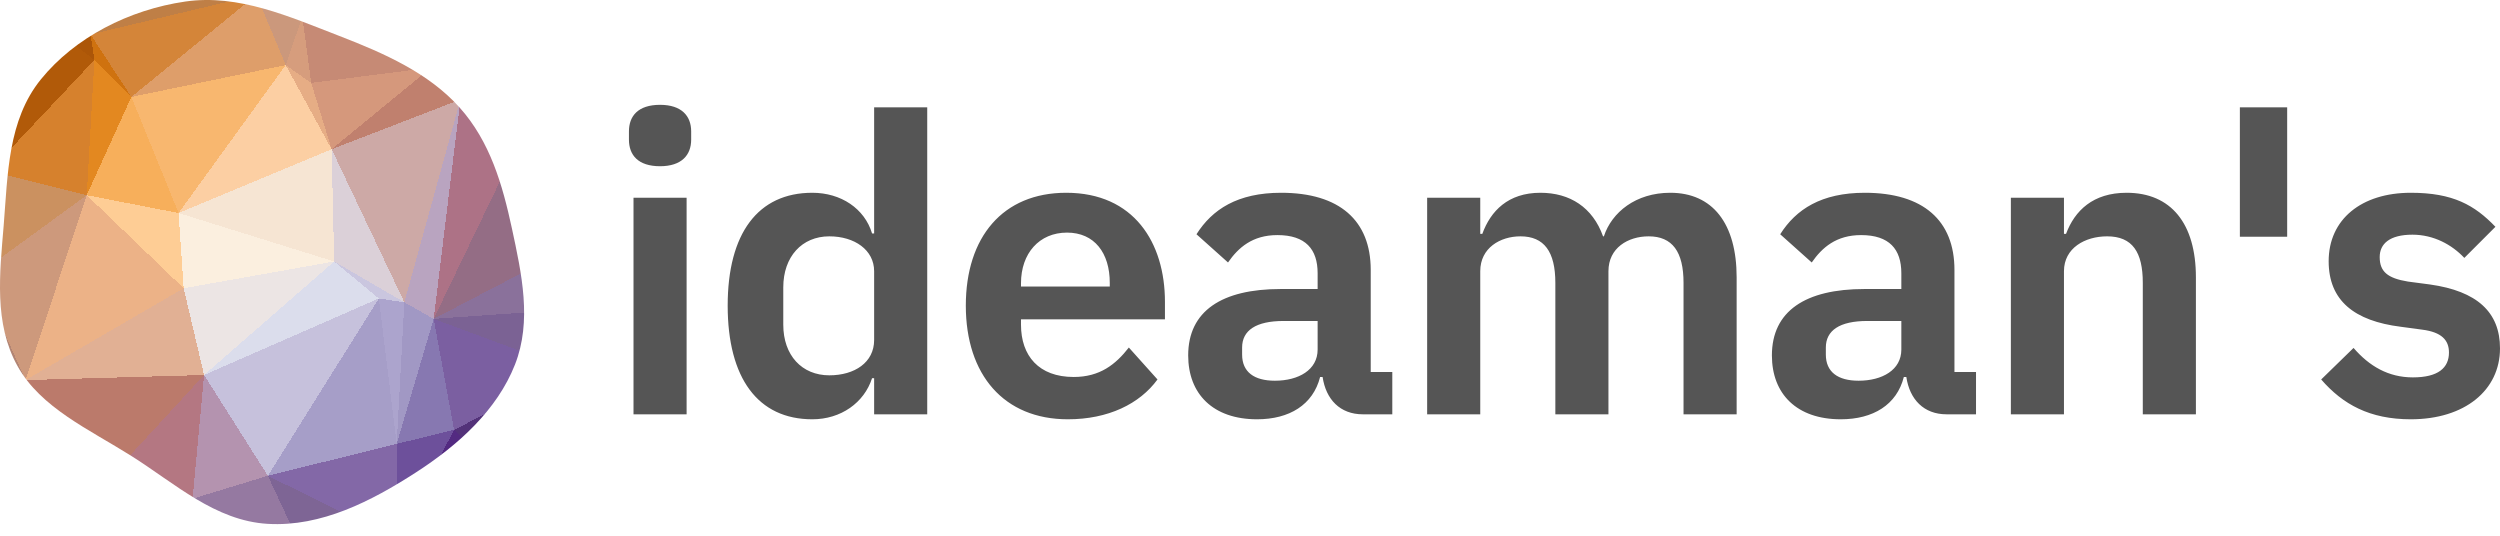
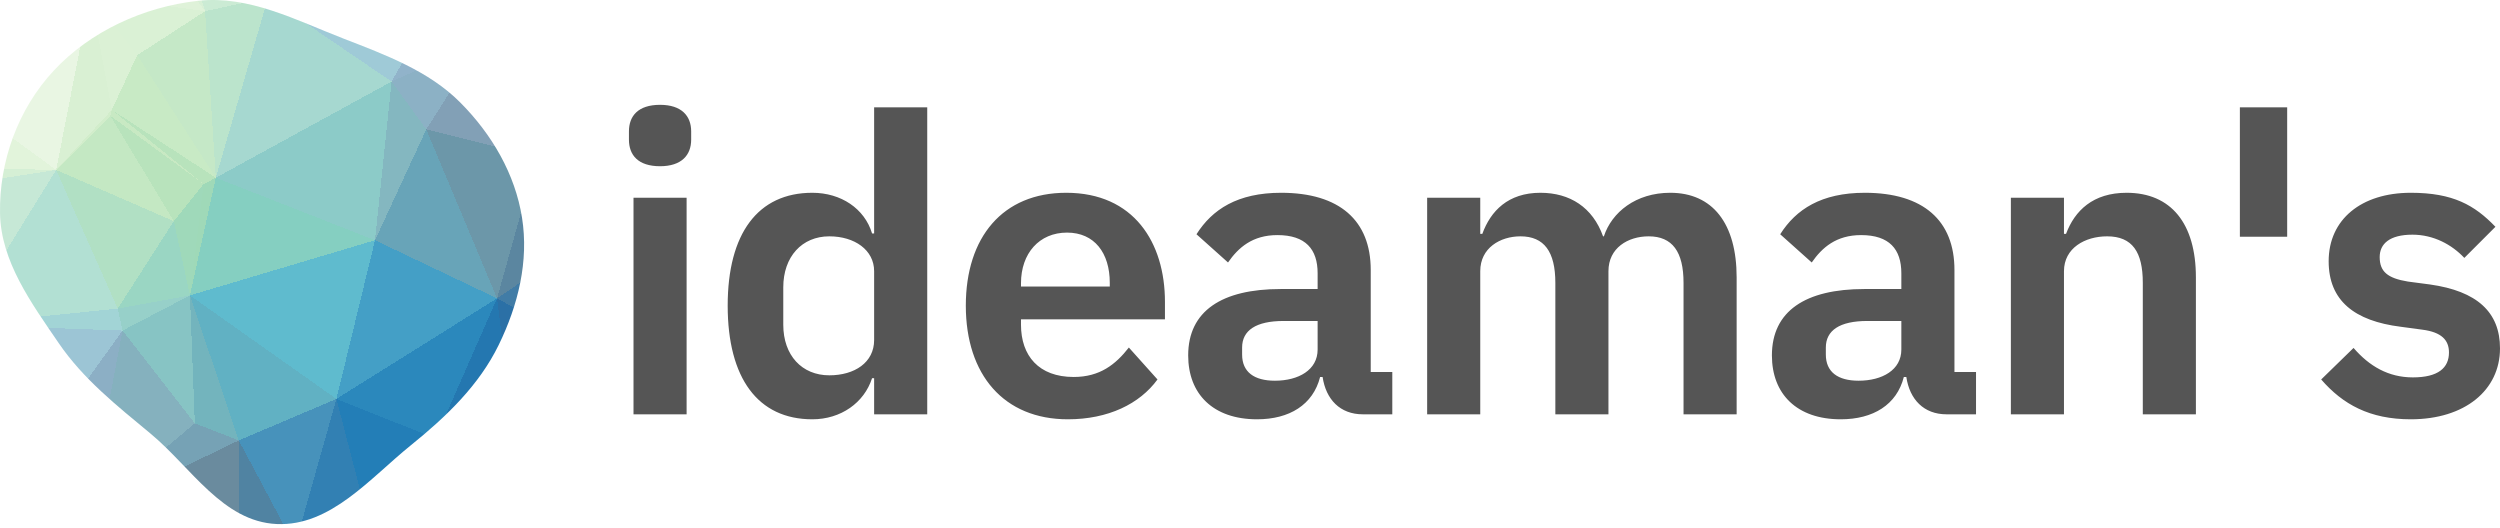
- <svg xmlns="http://www.w3.org/2000/svg" width="196" height="42" viewBox="0 0 196 42">
+ <svg xmlns="http://www.w3.org/2000/svg" width="512" height="108" viewBox="0 0 512 108">
  <defs>
    <clipPath id="clip">
-       <path d="M20.995 41.071C25.199 41.316 29.131 39.279 32.584 37.054C35.942 34.891 38.973 32.138 40.372 28.588C41.719 25.168 40.9 21.464 40.131 17.895C39.397 14.491 38.426 11.097 36.027 8.423C33.596 5.713 30.124 4.177 26.605 2.818C22.705 1.312 18.703 -0.486 14.526 0.121C10.119 0.762 5.876 2.927 3.206 6.221C0.604 9.431 0.614 13.691 0.288 17.686C-0.019 21.436 -0.488 25.346 1.369 28.693C3.194 31.981 7.006 33.669 10.312 35.755C13.721 37.904 16.873 40.83 20.995 41.071" />
+       <path d="M56.675 107.322C67.712 107.813 75.798 97.921 84.155 91.18C91.465 85.284 98.122 78.865 102.126 70.662C106.127 62.466 108.324 53.479 106.909 44.571C105.497 35.684 100.79 27.54 94.23 20.961C87.815 14.527 79.042 11.273 70.343 7.901C60.633 4.138 51.014 -0.985 40.572 0.164C29.334 1.402 18.459 6.464 11.038 14.43C3.613 22.4 -0.184 33.152 0.007 43.708C0.185 53.531 6.388 62.026 12.051 70.31C17.046 77.618 23.889 83.046 30.833 88.805C39.118 95.676 45.6 106.828 56.675 107.322" />
    </clipPath>
  </defs>
  <g clip-path="url(#clip)">
-     <path d="M26.2,20.5L29.7,23.4L31.7,23.7Z" fill="rgb(202,198,223)" shape-rendering="crispEdges" />
-     <path d="M31.1,34.8L34,25L31.7,23.7Z" fill="rgb(161,152,196)" shape-rendering="crispEdges" />
-     <path d="M31.7,23.7L26,11.7L26.2,20.5Z" fill="rgb(219,208,216)" shape-rendering="crispEdges" />
-     <path d="M36.1,7.8L26,11.7L31.7,23.7Z" fill="rgb(205,169,166)" shape-rendering="crispEdges" />
-     <path d="M34,25L36.1,7.8L31.7,23.7Z" fill="rgb(185,164,192)" shape-rendering="crispEdges" />
-     <path d="M36.1,7.8L33.8,5.3L26,11.7Z" fill="rgb(192,128,110)" shape-rendering="crispEdges" />
-     <path d="M33.8,5.3L24.4,6.5L26,11.7Z" fill="rgb(213,152,124)" shape-rendering="crispEdges" />
-     <path d="M26,11.7L14,16.7L26.2,20.5Z" fill="rgb(246,229,211)" shape-rendering="crispEdges" />
-     <path d="M34,25L41.9,8.6L36.1,7.8Z" fill="rgb(173,114,134)" shape-rendering="crispEdges" />
-     <path d="M36.1,7.8L40.1,5.8L33.8,5.3Z" fill="rgb(156,75,88)" shape-rendering="crispEdges" />
-     <path d="M41.9,8.6L40.1,5.8L36.1,7.8Z" fill="rgb(145,66,73)" shape-rendering="crispEdges" />
-     <path d="M23.7,1.3L22.4,5.1L24.4,6.5Z" fill="rgb(214,157,125)" shape-rendering="crispEdges" />
-     <path d="M24.4,6.5L22.4,5.1L26,11.7Z" fill="rgb(230,173,133)" shape-rendering="crispEdges" />
-     <path d="M41.9,8.6L42.1,5.7L40.1,5.8Z" fill="rgb(130,54,59)" shape-rendering="crispEdges" />
-     <path d="M40.1,5.8L42.7,0.9L33.8,5.3Z" fill="rgb(130,52,68)" shape-rendering="crispEdges" />
-     <path d="M34,25L48.4,17.5L41.9,8.6Z" fill="rgb(148,109,133)" shape-rendering="crispEdges" />
-     <path d="M41.9,8.6L56.8,13.5L42.1,5.7Z" fill="rgb(141,69,70)" shape-rendering="crispEdges" />
-     <path d="M46.9,24.1L48.4,17.5L34,25Z" fill="rgb(138,113,155)" shape-rendering="crispEdges" />
-     <path d="M31.1,34.8L35.6,33.7L34,25Z" fill="rgb(135,120,177)" shape-rendering="crispEdges" />
-     <path d="M34,25L44.8,29L46.9,24.1Z" fill="rgb(123,98,148)" shape-rendering="crispEdges" />
-     <path d="M31.1,34.8L31.7,23.7L29.7,23.4Z" fill="rgb(172,164,205)" shape-rendering="crispEdges" />
-     <path d="M21,37.3L31.1,34.8L29.7,23.4Z" fill="rgb(166,158,200)" shape-rendering="crispEdges" />
-     <path d="M35.6,33.7L44.8,29L34,25Z" fill="rgb(123,95,161)" shape-rendering="crispEdges" />
-     <path d="M22.4,5.1L14,16.7L26,11.7Z" fill="rgb(252,207,163)" shape-rendering="crispEdges" />
-     <path d="M26.2,20.5L16,29.4L29.7,23.4Z" fill="rgb(219,221,236)" shape-rendering="crispEdges" />
-     <path d="M33.8,5.3L23.7,1.3L24.4,6.5Z" fill="rgb(198,138,117)" shape-rendering="crispEdges" />
-     <path d="M22.4,5.1L10.3,7.6L14,16.7Z" fill="rgb(248,183,111)" shape-rendering="crispEdges" />
-     <path d="M39,-10.5L23.7,1.3L33.8,5.3Z" fill="rgb(142,91,94)" shape-rendering="crispEdges" />
-     <path d="M14,16.7L14.4,22.6L26.2,20.5Z" fill="rgb(251,239,223)" shape-rendering="crispEdges" />
-     <path d="M14.4,22.6L16,29.4L26.2,20.5Z" fill="rgb(236,229,228)" shape-rendering="crispEdges" />
-     <path d="M53.7,-4.6L42.7,0.9L57.4,-0.8Z" fill="rgb(92,28,48)" shape-rendering="crispEdges" />
-     <path d="M42.1,5.7L42.7,0.9L40.1,5.8Z" fill="rgb(117,42,54)" shape-rendering="crispEdges" />
-     <path d="M14.9,-10.1L20.1,-0.4L23.8,-14.4Z" fill="rgb(194,147,116)" shape-rendering="crispEdges" />
-     <path d="M23.7,1.3L20.1,-0.4L22.4,5.1Z" fill="rgb(203,152,124)" shape-rendering="crispEdges" />
-     <path d="M16,29.4L21,37.3L29.7,23.4Z" fill="rgb(198,193,220)" shape-rendering="crispEdges" />
-     <path d="M31.1,42.3L41.2,39.4L35.6,33.7Z" fill="rgb(83,42,129)" shape-rendering="crispEdges" />
-     <path d="M20.1,-0.4L10.3,7.6L22.4,5.1Z" fill="rgb(222,158,106)" shape-rendering="crispEdges" />
-     <path d="M14,16.7L6.8,15.3L14.4,22.6Z" fill="rgb(254,205,149)" shape-rendering="crispEdges" />
-     <path d="M14.4,22.6L2,29.8L16,29.4Z" fill="rgb(225,176,148)" shape-rendering="crispEdges" />
-     <path d="M31.1,42.3L35.6,33.7L31.1,34.8Z" fill="rgb(109,80,155)" shape-rendering="crispEdges" />
-     <path d="M35.6,33.7L41.2,39.4L44.8,29Z" fill="rgb(83,50,121)" shape-rendering="crispEdges" />
-     <path d="M52.7,31.3L55.4,22.8L46.9,24.1Z" fill="rgb(123,98,148)" shape-rendering="crispEdges" />
-     <path d="M46.9,24.1L55.4,22.8L48.4,17.5Z" fill="rgb(141,115,157)" shape-rendering="crispEdges" />
-     <path d="M48.4,17.5L56.8,13.5L41.9,8.6Z" fill="rgb(150,92,100)" shape-rendering="crispEdges" />
-     <path d="M52.7,31.3L46.9,24.1L44.8,29Z" fill="rgb(114,87,142)" shape-rendering="crispEdges" />
-     <path d="M21,37.3L31.1,42.3L31.1,34.8Z" fill="rgb(131,104,167)" shape-rendering="crispEdges" />
-     <path d="M10.3,7.6L6.8,15.3L14,16.7Z" fill="rgb(247,175,91)" shape-rendering="crispEdges" />
-     <path d="M16,29.4L15.1,39.1L21,37.3Z" fill="rgb(180,147,175)" shape-rendering="crispEdges" />
-     <path d="M47.5,40.9L52.7,31.3L44.8,29Z" fill="rgb(82,51,118)" shape-rendering="crispEdges" />
-     <path d="M55.4,22.8L56.8,13.5L48.4,17.5Z" fill="rgb(147,111,139)" shape-rendering="crispEdges" />
-     <path d="M6.7,39.5L15.1,39.1L16,29.4Z" fill="rgb(180,119,130)" shape-rendering="crispEdges" />
-     <path d="M21,37.3L24.5,44.8L31.1,42.3Z" fill="rgb(126,101,149)" shape-rendering="crispEdges" />
-     <path d="M10.3,7.6L7.4,4.7L6.8,15.3Z" fill="rgb(227,136,32)" shape-rendering="crispEdges" />
-     <path d="M7.1,2.7L7.4,4.7L10.3,7.6Z" fill="rgb(207,114,15)" shape-rendering="crispEdges" />
-     <path d="M41.2,39.4L47.5,40.9L44.8,29Z" fill="rgb(67,25,107)" shape-rendering="crispEdges" />
-     <path d="M39.5,49.3L47.5,40.9L41.2,39.4Z" fill="rgb(45,0,75)" shape-rendering="crispEdges" />
-     <path d="M15.1,39.1L24.5,44.8L21,37.3Z" fill="rgb(149,121,161)" shape-rendering="crispEdges" />
-     <path d="M31.1,42.3L39.5,49.3L41.2,39.4Z" fill="rgb(63,18,103)" shape-rendering="crispEdges" />
-     <path d="M20.1,-0.4L7.1,2.7L10.3,7.6Z" fill="rgb(212,133,57)" shape-rendering="crispEdges" />
-     <path d="M7.4,4.7L-0.8,13.4L6.8,15.3Z" fill="rgb(214,129,45)" shape-rendering="crispEdges" />
-     <path d="M42.3,-10L39,-10.5L42.7,0.9Z" fill="rgb(92,28,48)" shape-rendering="crispEdges" />
-     <path d="M42.7,0.9L39,-10.5L33.8,5.3Z" fill="rgb(107,40,65)" shape-rendering="crispEdges" />
-     <path d="M20.1,-0.4L14.9,-10.1L7.1,2.7Z" fill="rgb(191,127,70)" shape-rendering="crispEdges" />
-     <path d="M53.7,-4.6L42.3,-10L42.7,0.9Z" fill="rgb(92,28,48)" shape-rendering="crispEdges" />
-     <path d="M57.4,-0.8L42.7,0.9L42.1,5.7Z" fill="rgb(104,34,51)" shape-rendering="crispEdges" />
-     <path d="M56.8,13.5L57.4,-0.8L42.1,5.7Z" fill="rgb(127,52,58)" shape-rendering="crispEdges" />
-     <path d="M47.5,40.9L54.6,39.1L52.7,31.3Z" fill="rgb(64,19,104)" shape-rendering="crispEdges" />
-     <path d="M52.7,31.3L54.6,39.1L55.4,22.8Z" fill="rgb(98,70,130)" shape-rendering="crispEdges" />
-     <path d="M55.4,22.8L58.3,51.5L56.8,13.5Z" fill="rgb(108,81,138)" shape-rendering="crispEdges" />
-     <path d="M-1.7,21.5L2,29.8L6.8,15.3Z" fill="rgb(205,153,124)" shape-rendering="crispEdges" />
-     <path d="M6.8,15.3L2,29.8L14.4,22.6Z" fill="rgb(236,178,135)" shape-rendering="crispEdges" />
-     <path d="M23.8,-14.4L20.1,-0.4L23.7,1.3Z" fill="rgb(187,142,120)" shape-rendering="crispEdges" />
-     <path d="M39,-10.5L23.8,-14.4L23.7,1.3Z" fill="rgb(161,113,107)" shape-rendering="crispEdges" />
-     <path d="M25.2,-17.6L23.8,-14.4L39,-10.5Z" fill="rgb(158,109,105)" shape-rendering="crispEdges" />
-     <path d="M0.5,-0.6L7.4,4.7L7.1,2.7Z" fill="rgb(172,86,8)" shape-rendering="crispEdges" />
-     <path d="M0.5,-0.6L-0.8,13.4L7.4,4.7Z" fill="rgb(177,90,9)" shape-rendering="crispEdges" />
-     <path d="M28.9,59.2L39.5,49.3L31.1,42.3Z" fill="rgb(85,56,121)" shape-rendering="crispEdges" />
-     <path d="M47.5,40.9L58.3,51.5L54.6,39.1Z" fill="rgb(45,0,75)" shape-rendering="crispEdges" />
-     <path d="M15.1,39.1L15.5,54L24.5,44.8Z" fill="rgb(147,112,142)" shape-rendering="crispEdges" />
-     <path d="M40.8,58.3L43.1,52.7L39.5,49.3Z" fill="rgb(45,0,75)" shape-rendering="crispEdges" />
-     <path d="M2,29.8L6.7,39.5L16,29.4Z" fill="rgb(187,122,107)" shape-rendering="crispEdges" />
-     <path d="M-0.8,13.4L-1.7,21.5L6.8,15.3Z" fill="rgb(203,145,96)" shape-rendering="crispEdges" />
-     <path d="M2,29.8L6.2,39.4L6.7,39.5Z" fill="rgb(151,73,87)" shape-rendering="crispEdges" />
-     <path d="M6.7,39.5L6.8,41.2L15.1,39.1Z" fill="rgb(149,76,80)" shape-rendering="crispEdges" />
-     <path d="M6.8,41.2L6.2,39.4L-0.9,40.6Z" fill="rgb(121,45,58)" shape-rendering="crispEdges" />
-     <path d="M-0.9,40.6L6.2,39.4L-2.6,38.2Z" fill="rgb(108,39,61)" shape-rendering="crispEdges" />
-     <path d="M6.2,39.4L6.8,41.2L6.7,39.5Z" fill="rgb(136,59,66)" shape-rendering="crispEdges" />
-     <path d="M23.8,-14.4L9,-17.5L14.9,-10.1Z" fill="rgb(192,136,87)" shape-rendering="crispEdges" />
-     <path d="M42,-18.4L25.2,-17.6L39,-10.5Z" fill="rgb(125,62,82)" shape-rendering="crispEdges" />
-     <path d="M-0.2,-2.4L0.5,-0.6L7.1,2.7Z" fill="rgb(142,68,8)" shape-rendering="crispEdges" />
-     <path d="M-0.8,13.4L-8,24.2L-1.7,21.5Z" fill="rgb(194,147,116)" shape-rendering="crispEdges" />
-     <path d="M8.7,-11L7.1,2.7L14.9,-10.1Z" fill="rgb(182,106,35)" shape-rendering="crispEdges" />
-     <path d="M9,-17.5L8.7,-11L14.9,-10.1Z" fill="rgb(184,110,40)" shape-rendering="crispEdges" />
-     <path d="M28.9,59.2L31.1,42.3L24.5,44.8Z" fill="rgb(114,87,142)" shape-rendering="crispEdges" />
-     <path d="M39.5,49.3L43.1,52.7L47.5,40.9Z" fill="rgb(45,0,75)" shape-rendering="crispEdges" />
-     <path d="M54.9,-16.4L42,-18.4L42.3,-10Z" fill="rgb(92,28,48)" shape-rendering="crispEdges" />
-     <path d="M42.3,-10L42,-18.4L39,-10.5Z" fill="rgb(92,28,48)" shape-rendering="crispEdges" />
-     <path d="M54.9,-16.4L42.3,-10L53.7,-4.6Z" fill="rgb(92,28,48)" shape-rendering="crispEdges" />
-     <path d="M8.7,-11L-0.2,-2.4L7.1,2.7Z" fill="rgb(158,79,9)" shape-rendering="crispEdges" />
-     <path d="M0.5,-0.6L-7.5,8L-0.8,13.4Z" fill="rgb(167,87,12)" shape-rendering="crispEdges" />
-     <path d="M-2.6,38.2L6.2,39.4L2,29.8Z" fill="rgb(135,65,83)" shape-rendering="crispEdges" />
-     <path d="M5.1,48.2L15.5,54L15.1,39.1Z" fill="rgb(149,85,89)" shape-rendering="crispEdges" />
-     <path d="M5.1,48.2L15.1,39.1L6.8,41.2Z" fill="rgb(141,67,68)" shape-rendering="crispEdges" />
-     <path d="M-9.5,35.2L-2.6,38.2L2,29.8Z" fill="rgb(130,72,86)" shape-rendering="crispEdges" />
-     <path d="M-5.8,0.4L-7.5,8L0.5,-0.6Z" fill="rgb(143,68,8)" shape-rendering="crispEdges" />
-     <path d="M-1.7,21.5L-8,24.2L2,29.8Z" fill="rgb(178,133,116)" shape-rendering="crispEdges" />
-     <path d="M-14.8,19L-8,24.2L-0.8,13.4Z" fill="rgb(194,145,110)" shape-rendering="crispEdges" />
-     <path d="M-0.9,40.6L5.1,48.2L6.8,41.2Z" fill="rgb(115,40,53)" shape-rendering="crispEdges" />
-     <path d="M57.4,-0.8L54.9,-16.4L53.7,-4.6Z" fill="rgb(92,28,48)" shape-rendering="crispEdges" />
-     <path d="M-0.2,-2.4L-5.8,0.4L0.5,-0.6Z" fill="rgb(127,59,8)" shape-rendering="crispEdges" />
-     <path d="M-13.5,-8.8L-5.8,0.4L-0.2,-2.4Z" fill="rgb(127,59,8)" shape-rendering="crispEdges" />
-     <path d="M25.2,-17.6L9,-17.5L23.8,-14.4Z" fill="rgb(194,146,114)" shape-rendering="crispEdges" />
-     <path d="M8.7,-11L1.3,-11.7L-0.2,-2.4Z" fill="rgb(147,70,8)" shape-rendering="crispEdges" />
-     <path d="M42,-18.4L9,-17.5L25.2,-17.6Z" fill="rgb(177,131,116)" shape-rendering="crispEdges" />
-     <path d="M15.5,54L28.9,59.2L24.5,44.8Z" fill="rgb(136,111,154)" shape-rendering="crispEdges" />
-     <path d="M28.9,59.2L40.8,58.3L39.5,49.3Z" fill="rgb(68,26,107)" shape-rendering="crispEdges" />
-     <path d="M43.1,52.7L58.3,51.5L47.5,40.9Z" fill="rgb(45,0,75)" shape-rendering="crispEdges" />
-     <path d="M5.1,48.2L13.5,55.2L15.5,54Z" fill="rgb(147,82,85)" shape-rendering="crispEdges" />
-     <path d="M15.5,54L13.5,55.2L28.9,59.2Z" fill="rgb(146,115,149)" shape-rendering="crispEdges" />
-     <path d="M9,-17.5L1.3,-11.7L8.7,-11Z" fill="rgb(164,84,11)" shape-rendering="crispEdges" />
-     <path d="M-2.6,38.2L-16.4,44.9L-0.9,40.6Z" fill="rgb(92,28,48)" shape-rendering="crispEdges" />
-     <path d="M-8,24.2L-10,27.9L2,29.8Z" fill="rgb(168,121,111)" shape-rendering="crispEdges" />
-     <path d="M-14.8,19L-10,27.9L-8,24.2Z" fill="rgb(183,139,119)" shape-rendering="crispEdges" />
-     <path d="M40.8,58.3L58.3,51.5L43.1,52.7Z" fill="rgb(45,0,75)" shape-rendering="crispEdges" />
-     <path d="M54.6,39.1L58.3,51.5L55.4,22.8Z" fill="rgb(60,15,99)" shape-rendering="crispEdges" />
-     <path d="M56.8,13.5L58.3,51.5L57.4,-0.8Z" fill="rgb(141,115,157)" shape-rendering="crispEdges" />
-     <path d="M-10,27.9L-9.5,35.2L2,29.8Z" fill="rgb(149,99,98)" shape-rendering="crispEdges" />
-     <path d="M-0.9,40.6L2,52.5L5.1,48.2Z" fill="rgb(105,35,51)" shape-rendering="crispEdges" />
-     <path d="M-16.4,44.9L2,52.5L-0.9,40.6Z" fill="rgb(92,28,48)" shape-rendering="crispEdges" />
-     <path d="M5.1,48.2L5.7,55.7L13.5,55.2Z" fill="rgb(138,61,62)" shape-rendering="crispEdges" />
-     <path d="M13.5,55.2L5.7,55.7L28.9,59.2Z" fill="rgb(149,106,125)" shape-rendering="crispEdges" />
-     <path d="M2,52.5L5.7,55.7L5.1,48.2Z" fill="rgb(118,42,54)" shape-rendering="crispEdges" />
-     <path d="M-10,27.9L-16.4,44.9L-9.5,35.2Z" fill="rgb(122,57,80)" shape-rendering="crispEdges" />
-     <path d="M-7.5,8L-14.8,19L-0.8,13.4Z" fill="rgb(190,125,64)" shape-rendering="crispEdges" />
-     <path d="M-17.8,12.6L-14.8,19L-7.5,8Z" fill="rgb(190,124,62)" shape-rendering="crispEdges" />
-     <path d="M-17.7,6.4L-7.5,8L-5.8,0.4Z" fill="rgb(157,77,9)" shape-rendering="crispEdges" />
-     <path d="M-17.7,6.4L-17.8,12.6L-7.5,8Z" fill="rgb(177,99,23)" shape-rendering="crispEdges" />
-     <path d="M-14.8,19L-16.4,44.9L-10,27.9Z" fill="rgb(151,101,100)" shape-rendering="crispEdges" />
-     <path d="M-16,-7.7L-17.7,6.4L-5.8,0.4Z" fill="rgb(127,59,8)" shape-rendering="crispEdges" />
-     <path d="M1.3,-11.7L-13.5,-8.8L-0.2,-2.4Z" fill="rgb(127,59,8)" shape-rendering="crispEdges" />
-     <path d="M9,-17.5L-13.5,-8.8L1.3,-11.7Z" fill="rgb(127,59,8)" shape-rendering="crispEdges" />
-     <path d="M-13.5,-8.8L-16,-7.7L-5.8,0.4Z" fill="rgb(127,59,8)" shape-rendering="crispEdges" />
-     <path d="M-17.8,12.6L-16.4,44.9L-14.8,19Z" fill="rgb(176,131,116)" shape-rendering="crispEdges" />
-     <path d="M-9.5,35.2L-16.4,44.9L-2.6,38.2Z" fill="rgb(102,36,59)" shape-rendering="crispEdges" />
-     <path d="M2,52.5L-15.2,54.6L5.7,55.7Z" fill="rgb(92,28,48)" shape-rendering="crispEdges" />
-     <path d="M-16.4,44.9L-15.2,54.6L2,52.5Z" fill="rgb(92,28,48)" shape-rendering="crispEdges" />
-     <path d="M5.7,55.7L-15.2,54.6L28.9,59.2Z" fill="rgb(129,53,59)" shape-rendering="crispEdges" />
+     <path d="M38.9,60.5L24.1,63.2L25.1,67.7Z" fill="rgb(151,208,201)" shape-rendering="crispEdges" />
+     <path d="M38.9,60.5L35.6,45.3L24.1,63.2Z" fill="rgb(154,214,195)" shape-rendering="crispEdges" />
+     <path d="M25.1,67.7L39.9,86.7L38.9,60.5Z" fill="rgb(135,196,196)" shape-rendering="crispEdges" />
+     <path d="M38.9,60.5L41.7,37.7L35.6,45.3Z" fill="rgb(159,217,186)" shape-rendering="crispEdges" />
+     <path d="M44.2,36.4L41.7,37.7L38.9,60.5Z" fill="rgb(159,217,184)" shape-rendering="crispEdges" />
+     <path d="M76.8,49.2L44.2,36.4L38.9,60.5Z" fill="rgb(133,207,193)" shape-rendering="crispEdges" />
+     <path d="M39.9,86.7L48.9,90.2L38.9,60.5Z" fill="rgb(115,180,189)" shape-rendering="crispEdges" />
+     <path d="M22.6,23.7L35.6,45.3L41.7,37.7Z" fill="rgb(184,227,188)" shape-rendering="crispEdges" />
+     <path d="M22.6,23.7L11.5,34.8L35.6,45.3Z" fill="rgb(196,232,195)" shape-rendering="crispEdges" />
+     <path d="M35.6,45.3L11.5,34.8L24.1,63.2Z" fill="rgb(177,224,196)" shape-rendering="crispEdges" />
+     <path d="M24.1,63.2L-8.1,66.5L25.1,67.7Z" fill="rgb(162,212,214)" shape-rendering="crispEdges" />
+     <path d="M11.5,34.8L-8.1,66.5L24.1,63.2Z" fill="rgb(178,224,211)" shape-rendering="crispEdges" />
+     <path d="M25.1,67.7L18,105.1L39.9,86.7Z" fill="rgb(133,177,190)" shape-rendering="crispEdges" />
+     <path d="M48.9,90.2L68.9,81.7L38.9,60.5Z" fill="rgb(97,177,195)" shape-rendering="crispEdges" />
+     <path d="M22.9,22.5L22.6,23.7L41.7,37.7Z" fill="rgb(200,233,195)" shape-rendering="crispEdges" />
+     <path d="M44.2,36.4L22.9,22.5L41.7,37.7Z" fill="rgb(184,227,188)" shape-rendering="crispEdges" />
+     <path d="M22.6,23.7L22.9,22.5L11.5,34.8Z" fill="rgb(210,237,203)" shape-rendering="crispEdges" />
+     <path d="M-8.1,66.5L3.9,97.2L25.1,67.7Z" fill="rgb(156,197,213)" shape-rendering="crispEdges" />
+     <path d="M39.9,86.7L18,105.1L48.9,90.2Z" fill="rgb(118,162,181)" shape-rendering="crispEdges" />
+     <path d="M3.9,97.2L18,105.1L25.1,67.7Z" fill="rgb(140,175,197)" shape-rendering="crispEdges" />
+     <path d="M48.9,90.2L60.4,111.8L68.9,81.7Z" fill="rgb(71,146,187)" shape-rendering="crispEdges" />
+     <path d="M68.9,81.7L76.8,49.2L38.9,60.5Z" fill="rgb(95,187,206)" shape-rendering="crispEdges" />
+     <path d="M44.2,36.4L28.1,11.3L22.9,22.5Z" fill="rgb(200,234,197)" shape-rendering="crispEdges" />
+     <path d="M-19.6,49L-16.7,65.8L-8.1,66.5Z" fill="rgb(180,222,222)" shape-rendering="crispEdges" />
+     <path d="M-8.1,66.5L-22,100.3L3.9,97.2Z" fill="rgb(154,183,210)" shape-rendering="crispEdges" />
+     <path d="M42,2.3L28.1,11.3L44.2,36.4Z" fill="rgb(197,232,199)" shape-rendering="crispEdges" />
+     <path d="M-18.4,34.2L-16.8,39.2L11.5,34.8Z" fill="rgb(213,239,213)" shape-rendering="crispEdges" />
+     <path d="M-16.8,39.2L-19.6,49L-8.1,66.5Z" fill="rgb(191,229,217)" shape-rendering="crispEdges" />
+     <path d="M-16.8,39.2L-8.1,66.5L11.5,34.8Z" fill="rgb(198,232,214)" shape-rendering="crispEdges" />
+     <path d="M-18.4,34.2L11.5,34.8L-23,9.6Z" fill="rgb(226,244,219)" shape-rendering="crispEdges" />
+     <path d="M48.8,126L60.4,111.8L48.9,90.2Z" fill="rgb(80,131,162)" shape-rendering="crispEdges" />
+     <path d="M18.5,-1L11.5,34.8L22.9,22.5Z" fill="rgb(217,240,211)" shape-rendering="crispEdges" />
+     <path d="M-16.8,39.2L-18.4,34.2L-19.6,49Z" fill="rgb(207,236,210)" shape-rendering="crispEdges" />
+     <path d="M3.9,97.2L4.4,117.4L18,105.1Z" fill="rgb(134,150,179)" shape-rendering="crispEdges" />
+     <path d="M18,105.1L48.8,126L48.9,90.2Z" fill="rgb(106,139,158)" shape-rendering="crispEdges" />
+     <path d="M-22,100.3L-5.1,109.2L3.9,97.2Z" fill="rgb(144,160,193)" shape-rendering="crispEdges" />
+     <path d="M-5.1,109.2L4.4,117.4L3.9,97.2Z" fill="rgb(140,152,183)" shape-rendering="crispEdges" />
+     <path d="M54.9,-0.5L42,2.3L44.2,36.4Z" fill="rgb(187,228,204)" shape-rendering="crispEdges" />
+     <path d="M28.1,11.3L18.5,-1L22.9,22.5Z" fill="rgb(219,241,213)" shape-rendering="crispEdges" />
+     <path d="M76,109L89.2,89.8L68.9,81.7Z" fill="rgb(35,126,183)" shape-rendering="crispEdges" />
+     <path d="M68.9,81.7L101.8,61.1L76.8,49.2Z" fill="rgb(68,159,198)" shape-rendering="crispEdges" />
+     <path d="M60.4,111.8L76,109L68.9,81.7Z" fill="rgb(50,128,179)" shape-rendering="crispEdges" />
+     <path d="M4.4,117.4L18.8,126.6L18,105.1Z" fill="rgb(130,148,174)" shape-rendering="crispEdges" />
+     <path d="M60.4,111.8L60,130.6L76,109Z" fill="rgb(54,121,169)" shape-rendering="crispEdges" />
+     <path d="M18.8,126.6L48.8,126L18,105.1Z" fill="rgb(119,143,163)" shape-rendering="crispEdges" />
+     <path d="M-45.8,79.5L-22,100.3L-16.7,65.8Z" fill="rgb(158,192,214)" shape-rendering="crispEdges" />
+     <path d="M-16.7,65.8L-22,100.3L-8.1,66.5Z" fill="rgb(162,199,218)" shape-rendering="crispEdges" />
+     <path d="M-5.1,109.2L2.8,134.7L4.4,117.4Z" fill="rgb(140,152,184)" shape-rendering="crispEdges" />
+     <path d="M42,2.3L18.5,-1L28.1,11.3Z" fill="rgb(218,241,213)" shape-rendering="crispEdges" />
+     <path d="M101.8,61.1L87.3,26.5L76.8,49.2Z" fill="rgb(104,164,184)" shape-rendering="crispEdges" />
+     <path d="M76.8,49.2L80.2,16.7L44.2,36.4Z" fill="rgb(140,203,200)" shape-rendering="crispEdges" />
+     <path d="M87.3,26.5L80.2,16.7L76.8,49.2Z" fill="rgb(132,183,192)" shape-rendering="crispEdges" />
+     <path d="M80.2,16.7L54.9,-0.5L44.2,36.4Z" fill="rgb(166,216,208)" shape-rendering="crispEdges" />
+     <path d="M42,2.3L26.9,-18.4L18.5,-1Z" fill="rgb(223,242,217)" shape-rendering="crispEdges" />
+     <path d="M89.2,89.8L101.8,61.1L68.9,81.7Z" fill="rgb(43,136,188)" shape-rendering="crispEdges" />
+     <path d="M48.9,143.4L60,130.6L48.8,126Z" fill="rgb(80,131,162)" shape-rendering="crispEdges" />
+     <path d="M48.8,126L60,130.6L60.4,111.8Z" fill="rgb(73,128,164)" shape-rendering="crispEdges" />
+     <path d="M89.2,89.8L104.4,82L101.8,61.1Z" fill="rgb(36,119,176)" shape-rendering="crispEdges" />
+     <path d="M122.8,88.7L104.4,82L109.7,120.2Z" fill="rgb(9,79,145)" shape-rendering="crispEdges" />
+     <path d="M123.7,73.1L104.4,82L122.8,88.7Z" fill="rgb(29,100,159)" shape-rendering="crispEdges" />
+     <path d="M4.4,117.4L2.8,134.7L18.8,126.6Z" fill="rgb(134,149,178)" shape-rendering="crispEdges" />
+     <path d="M18.8,126.6L48.9,143.4L48.8,126Z" fill="rgb(106,139,157)" shape-rendering="crispEdges" />
+     <path d="M-26.1,117.4L2.8,134.7L-5.1,109.2Z" fill="rgb(141,152,184)" shape-rendering="crispEdges" />
+     <path d="M18.5,-1L-23,9.6L11.5,34.8Z" fill="rgb(233,246,227)" shape-rendering="crispEdges" />
+     <path d="M-37.2,14.5L-45.8,79.5L-19.6,49Z" fill="rgb(197,232,214)" shape-rendering="crispEdges" />
+     <path d="M-45.8,79.5L-26.1,117.4L-22,100.3Z" fill="rgb(146,166,198)" shape-rendering="crispEdges" />
+     <path d="M-22,100.3L-26.1,117.4L-5.1,109.2Z" fill="rgb(141,152,184)" shape-rendering="crispEdges" />
+     <path d="M-45.8,79.5L-16.7,65.8L-19.6,49Z" fill="rgb(175,217,224)" shape-rendering="crispEdges" />
+     <path d="M-37.2,14.5L-19.6,49L-18.4,34.2Z" fill="rgb(218,241,215)" shape-rendering="crispEdges" />
+     <path d="M98.7,8.5L86.2,6.2L80.2,16.7Z" fill="rgb(145,179,202)" shape-rendering="crispEdges" />
+     <path d="M80.2,16.7L86.2,6.2L54.9,-0.5Z" fill="rgb(159,202,215)" shape-rendering="crispEdges" />
+     <path d="M98.7,8.5L80.2,16.7L87.3,26.5Z" fill="rgb(140,177,197)" shape-rendering="crispEdges" />
+     <path d="M17.4,154.1L48.9,143.4L18.8,126.6Z" fill="rgb(119,144,163)" shape-rendering="crispEdges" />
+     <path d="M104.4,82L89.2,89.8L109.7,120.2Z" fill="rgb(10,88,155)" shape-rendering="crispEdges" />
+     <path d="M34,-23L42,2.3L54.9,-0.5Z" fill="rgb(203,235,212)" shape-rendering="crispEdges" />
+     <path d="M34,-23L26.9,-18.4L42,2.3Z" fill="rgb(216,240,214)" shape-rendering="crispEdges" />
+     <path d="M18.5,-1L-3.6,-22.8L-23,9.6Z" fill="rgb(247,252,240)" shape-rendering="crispEdges" />
+     <path d="M101.8,61.1L109.9,32.1L87.3,26.5Z" fill="rgb(108,151,169)" shape-rendering="crispEdges" />
+     <path d="M120.8,48.2L109.9,32.1L101.8,61.1Z" fill="rgb(91,134,160)" shape-rendering="crispEdges" />
+     <path d="M-39.9,-16.7L-37.2,14.5L-23,9.6Z" fill="rgb(245,251,238)" shape-rendering="crispEdges" />
+     <path d="M-23,9.6L-37.2,14.5L-18.4,34.2Z" fill="rgb(231,246,224)" shape-rendering="crispEdges" />
+     <path d="M109.9,32.1L98.7,8.5L87.3,26.5Z" fill="rgb(130,160,182)" shape-rendering="crispEdges" />
+     <path d="M68.8,-15.8L34,-23L54.9,-0.5Z" fill="rgb(189,229,217)" shape-rendering="crispEdges" />
+     <path d="M68.8,-15.8L54.9,-0.5L86.2,6.2Z" fill="rgb(169,211,223)" shape-rendering="crispEdges" />
+     <path d="M26.9,-18.4L-3.6,-22.8L18.5,-1Z" fill="rgb(235,247,229)" shape-rendering="crispEdges" />
+     <path d="M94,-5.5L68.8,-15.8L86.2,6.2Z" fill="rgb(157,191,214)" shape-rendering="crispEdges" />
+     <path d="M-26.3,151.3L9.6,150.4L2.8,134.7Z" fill="rgb(141,152,184)" shape-rendering="crispEdges" />
+     <path d="M2.8,134.7L9.6,150.4L18.8,126.6Z" fill="rgb(133,149,177)" shape-rendering="crispEdges" />
+     <path d="M123.7,73.1L120.8,48.2L101.8,61.1Z" fill="rgb(65,124,166)" shape-rendering="crispEdges" />
+     <path d="M109.9,32.1L118.6,4.2L98.7,8.5Z" fill="rgb(129,147,173)" shape-rendering="crispEdges" />
+     <path d="M9.6,150.4L17.4,154.1L18.8,126.6Z" fill="rgb(129,147,173)" shape-rendering="crispEdges" />
+     <path d="M89.2,89.8L76,109L109.7,120.2Z" fill="rgb(14,88,153)" shape-rendering="crispEdges" />
+     <path d="M104.4,82L123.7,73.1L101.8,61.1Z" fill="rgb(43,112,166)" shape-rendering="crispEdges" />
+     <path d="M110.4,-8.1L94,-5.5L98.7,8.5Z" fill="rgb(145,162,195)" shape-rendering="crispEdges" />
+     <path d="M98.7,8.5L94,-5.5L86.2,6.2Z" fill="rgb(148,175,205)" shape-rendering="crispEdges" />
+     <path d="M16.3,-46.1L-3.6,-22.8L26.9,-18.4Z" fill="rgb(236,248,230)" shape-rendering="crispEdges" />
+     <path d="M109.7,120.2L76,109L110.6,124.9Z" fill="rgb(9,76,143)" shape-rendering="crispEdges" />
+     <path d="M16.3,-46.1L-8.3,-23.1L-3.6,-22.8Z" fill="rgb(246,252,239)" shape-rendering="crispEdges" />
+     <path d="M-3.6,-22.8L-8.3,-23.1L-23,9.6Z" fill="rgb(247,252,240)" shape-rendering="crispEdges" />
+     <path d="M110.6,124.9L76,109L87.1,149.8Z" fill="rgb(15,87,152)" shape-rendering="crispEdges" />
+     <path d="M68.8,-15.8L57.5,-38.5L34,-23Z" fill="rgb(188,228,218)" shape-rendering="crispEdges" />
+     <path d="M34,-23L16.3,-46.1L26.9,-18.4Z" fill="rgb(226,244,219)" shape-rendering="crispEdges" />
+     <path d="M94,-5.5L73.3,-25.9L68.8,-15.8Z" fill="rgb(161,197,217)" shape-rendering="crispEdges" />
+     <path d="M87.1,149.8L76,109L60,130.6Z" fill="rgb(40,109,164)" shape-rendering="crispEdges" />
+     <path d="M134.2,91.6L132.7,89.3L122.8,88.7Z" fill="rgb(17,89,153)" shape-rendering="crispEdges" />
+     <path d="M87.1,149.8L60,130.6L48.9,143.4Z" fill="rgb(55,121,169)" shape-rendering="crispEdges" />
+     <path d="M17.4,154.1L87.1,149.8L48.9,143.4Z" fill="rgb(83,132,162)" shape-rendering="crispEdges" />
+     <path d="M134.2,91.6L122.8,88.7L133.1,112.7Z" fill="rgb(9,78,144)" shape-rendering="crispEdges" />
+     <path d="M122.8,88.7L132.7,89.3L123.7,73.1Z" fill="rgb(26,97,157)" shape-rendering="crispEdges" />
+     <path d="M123.7,73.1L145.9,45.4L120.8,48.2Z" fill="rgb(74,129,164)" shape-rendering="crispEdges" />
+     <path d="M9.6,150.4L-26.3,151.3L17.4,154.1Z" fill="rgb(140,152,184)" shape-rendering="crispEdges" />
+     <path d="M-26.1,117.4L-26.3,151.3L2.8,134.7Z" fill="rgb(141,152,184)" shape-rendering="crispEdges" />
+     <path d="M-45.8,79.5L-26.3,151.3L-26.1,117.4Z" fill="rgb(141,152,184)" shape-rendering="crispEdges" />
+     <path d="M135.8,3.1L118.6,4.2L146.7,16.2Z" fill="rgb(135,150,178)" shape-rendering="crispEdges" />
+     <path d="M94,-5.5L111.5,-36L73.3,-25.9Z" fill="rgb(151,176,207)" shape-rendering="crispEdges" />
+     <path d="M146.7,16.2L109.9,32.1L120.8,48.2Z" fill="rgb(114,142,161)" shape-rendering="crispEdges" />
+     <path d="M111.5,-36L57.5,-38.5L73.3,-25.9Z" fill="rgb(159,194,215)" shape-rendering="crispEdges" />
+     <path d="M73.3,-25.9L57.5,-38.5L68.8,-15.8Z" fill="rgb(172,216,225)" shape-rendering="crispEdges" />
+     <path d="M133.1,112.7L122.8,88.7L109.7,120.2Z" fill="rgb(8,64,129)" shape-rendering="crispEdges" />
+     <path d="M132.7,89.3L145.9,45.4L123.7,73.1Z" fill="rgb(47,116,168)" shape-rendering="crispEdges" />
+     <path d="M118.6,4.2L110.4,-8.1L98.7,8.5Z" fill="rgb(140,151,183)" shape-rendering="crispEdges" />
+     <path d="M-46.3,-33.4L-39.9,-16.7L-8.3,-23.1Z" fill="rgb(247,252,240)" shape-rendering="crispEdges" />
+     <path d="M-8.3,-23.1L-39.9,-16.7L-23,9.6Z" fill="rgb(247,252,240)" shape-rendering="crispEdges" />
+     <path d="M-37.2,14.5L-46.3,-33.4L-45.8,79.5Z" fill="rgb(230,246,224)" shape-rendering="crispEdges" />
+     <path d="M57.5,-38.5L16.3,-46.1L34,-23Z" fill="rgb(214,239,213)" shape-rendering="crispEdges" />
+     <path d="M130.3,128.5L109.7,120.2L110.6,124.9Z" fill="rgb(8,64,129)" shape-rendering="crispEdges" />
+     <path d="M130.3,128.5L133.1,112.7L109.7,120.2Z" fill="rgb(8,64,129)" shape-rendering="crispEdges" />
+     <path d="M151.1,149.1L145.9,45.4L134.2,91.6Z" fill="rgb(10,81,148)" shape-rendering="crispEdges" />
+     <path d="M134.2,91.6L145.9,45.4L132.7,89.3Z" fill="rgb(38,108,163)" shape-rendering="crispEdges" />
+     <path d="M133.7,131.4L130.3,128.5L110.6,124.9Z" fill="rgb(8,64,129)" shape-rendering="crispEdges" />
+     <path d="M133.1,112.7L151.1,149.1L134.2,91.6Z" fill="rgb(8,64,129)" shape-rendering="crispEdges" />
+     <path d="M146.7,16.2L118.6,4.2L109.9,32.1Z" fill="rgb(128,147,171)" shape-rendering="crispEdges" />
+     <path d="M118.6,4.2L125.8,-16.2L110.4,-8.1Z" fill="rgb(141,152,184)" shape-rendering="crispEdges" />
+     <path d="M110.4,-8.1L111.5,-36L94,-5.5Z" fill="rgb(142,155,187)" shape-rendering="crispEdges" />
+     <path d="M87.1,149.8L133.7,131.4L110.6,124.9Z" fill="rgb(8,64,129)" shape-rendering="crispEdges" />
+     <path d="M130.3,128.5L133.7,131.4L133.1,112.7Z" fill="rgb(8,64,129)" shape-rendering="crispEdges" />
+     <path d="M135.8,3.1L125.8,-16.2L118.6,4.2Z" fill="rgb(141,152,184)" shape-rendering="crispEdges" />
+     <path d="M145.9,45.4L146.7,16.2L120.8,48.2Z" fill="rgb(109,140,158)" shape-rendering="crispEdges" />
+     <path d="M135.8,3.1L147.8,-20.4L125.8,-16.2Z" fill="rgb(141,152,184)" shape-rendering="crispEdges" />
+     <path d="M16.3,-46.1L-46.3,-33.4L-8.3,-23.1Z" fill="rgb(247,252,240)" shape-rendering="crispEdges" />
+     <path d="M-39.9,-16.7L-46.3,-33.4L-37.2,14.5Z" fill="rgb(247,252,240)" shape-rendering="crispEdges" />
+     <path d="M125.8,-16.2L111.5,-36L110.4,-8.1Z" fill="rgb(141,152,184)" shape-rendering="crispEdges" />
+     <path d="M57.5,-38.5L111.5,-36L16.3,-46.1Z" fill="rgb(178,220,223)" shape-rendering="crispEdges" />
+     <path d="M147.8,-20.4L118.4,-35.1L125.8,-16.2Z" fill="rgb(141,152,184)" shape-rendering="crispEdges" />
+     <path d="M125.8,-16.2L118.4,-35.1L111.5,-36Z" fill="rgb(141,152,184)" shape-rendering="crispEdges" />
+     <path d="M151.1,149.1L147.8,-20.4L146.7,16.2Z" fill="rgb(89,134,160)" shape-rendering="crispEdges" />
+     <path d="M146.7,16.2L147.8,-20.4L135.8,3.1Z" fill="rgb(141,152,184)" shape-rendering="crispEdges" />
+     <path d="M17.4,154.1L151.1,149.1L87.1,149.8Z" fill="rgb(24,95,156)" shape-rendering="crispEdges" />
+     <path d="M87.1,149.8L151.1,149.1L133.7,131.4Z" fill="rgb(8,64,129)" shape-rendering="crispEdges" />
+     <path d="M133.7,131.4L151.1,149.1L133.1,112.7Z" fill="rgb(8,64,129)" shape-rendering="crispEdges" />
+     <path d="M145.9,45.4L151.1,149.1L146.7,16.2Z" fill="rgb(46,115,167)" shape-rendering="crispEdges" />
  </g>
-   <g transform="translate(49.30899, 8.218166)">
-     <path fill="#555" d="M2.439 4.814C4.131 4.814 4.879 3.936 4.879 2.732L4.879 2.082C4.879 0.878 4.131 0 2.439 0C0.716 0 3.611080531472465e-16 0.878 3.611080531472465e-16 2.082L3.611080531472465e-16 2.732C3.611080531472465e-16 3.936 0.716 4.814 2.439 4.814zM0.358 24.264L4.521 24.264L4.521 7.286L0.358 7.286zM19.223 24.264L23.386 24.264L23.386 0.195L19.223 0.195L19.223 10.083L19.06 10.083C18.475 8.131 16.621 6.895 14.376 6.895C10.115 6.895 7.741 10.083 7.741 15.742C7.741 21.434 10.115 24.654 14.376 24.654C16.621 24.654 18.442 23.353 19.06 21.434L19.223 21.434zM15.71 21.207C13.563 21.207 12.1 19.646 12.1 17.239L12.1 14.311C12.1 11.904 13.563 10.311 15.71 10.311C17.694 10.311 19.223 11.384 19.223 13.043L19.223 18.442C19.223 20.198 17.694 21.207 15.71 21.207zM34.412 24.654C37.567 24.654 40.039 23.451 41.438 21.532L39.193 19.028C38.153 20.361 36.917 21.337 34.868 21.337C32.135 21.337 30.737 19.678 30.737 17.239L30.737 16.816L42.023 16.816L42.023 15.45C42.023 10.799 39.584 6.895 34.282 6.895C29.306 6.895 26.411 10.376 26.411 15.742C26.411 21.174 29.403 24.654 34.412 24.654zM34.347 10.018C36.494 10.018 37.697 11.612 37.697 13.954L37.697 14.246L30.737 14.246L30.737 13.986C30.737 11.644 32.168 10.018 34.347 10.018zM49.244 24.654C51.781 24.654 53.635 23.516 54.188 21.337L54.383 21.337C54.643 23.093 55.749 24.264 57.538 24.264L59.847 24.264L59.847 20.947L58.156 20.947L58.156 12.945C58.156 9.075 55.717 6.895 51.13 6.895C47.715 6.895 45.731 8.196 44.495 10.148L46.967 12.36C47.78 11.189 48.886 10.213 50.838 10.213C53.049 10.213 53.993 11.319 53.993 13.205L53.993 14.441L51.098 14.441C46.479 14.441 43.845 16.165 43.845 19.646C43.845 22.67 45.796 24.654 49.244 24.654zM50.643 21.63C49.016 21.63 48.073 20.947 48.073 19.58L48.073 19.028C48.073 17.694 49.146 16.946 51.326 16.946L53.993 16.946L53.993 19.19C53.993 20.784 52.497 21.63 50.643 21.63zM66.743 24.264L66.743 13.043C66.743 11.221 68.304 10.311 69.898 10.311C71.752 10.311 72.63 11.514 72.63 13.954L72.63 24.264L76.793 24.264L76.793 13.043C76.793 11.221 78.322 10.311 79.948 10.311C81.802 10.311 82.68 11.514 82.68 13.954L82.68 24.264L86.844 24.264L86.844 13.531C86.844 9.302 84.957 6.895 81.64 6.895C78.94 6.895 77.053 8.424 76.435 10.311L76.37 10.311C75.557 8.034 73.768 6.895 71.459 6.895C68.922 6.895 67.556 8.327 66.905 10.115L66.743 10.115L66.743 7.286L62.579 7.286L62.579 24.264zM95.008 24.654C97.545 24.654 99.399 23.516 99.952 21.337L100.147 21.337C100.407 23.093 101.513 24.264 103.302 24.264L105.611 24.264L105.611 20.947L103.92 20.947L103.92 12.945C103.92 9.075 101.48 6.895 96.894 6.895C93.479 6.895 91.495 8.196 90.259 10.148L92.731 12.36C93.544 11.189 94.65 10.213 96.601 10.213C98.813 10.213 99.756 11.319 99.756 13.205L99.756 14.441L96.862 14.441C92.243 14.441 89.608 16.165 89.608 19.646C89.608 22.67 91.56 24.654 95.008 24.654zM96.406 21.63C94.78 21.63 93.837 20.947 93.837 19.58L93.837 19.028C93.837 17.694 94.91 16.946 97.089 16.946L99.756 16.946L99.756 19.19C99.756 20.784 98.26 21.63 96.406 21.63zM112.506 24.264L112.506 13.043C112.506 11.221 114.165 10.311 115.889 10.311C117.873 10.311 118.686 11.547 118.686 13.954L118.686 24.264L122.85 24.264L122.85 13.531C122.85 9.302 120.898 6.895 117.418 6.895C114.783 6.895 113.352 8.294 112.669 10.115L112.506 10.115L112.506 7.286L108.343 7.286L108.343 24.264zM130.005 10.343L130.005 0.195L126.297 0.195L126.297 10.343zM139.698 24.654C143.926 24.654 146.691 22.378 146.691 19.093C146.691 16.263 144.902 14.604 141.194 14.084L139.47 13.856C137.877 13.596 137.259 13.075 137.259 11.937C137.259 10.896 138.039 10.181 139.828 10.181C141.487 10.181 142.918 10.961 143.894 12.002L146.333 9.563C144.707 7.871 143.016 6.895 139.698 6.895C135.827 6.895 133.258 8.977 133.258 12.262C133.258 15.352 135.274 16.946 138.917 17.401L140.609 17.629C142.105 17.824 142.69 18.442 142.69 19.418C142.69 20.621 141.845 21.369 139.861 21.369C137.942 21.369 136.445 20.491 135.209 19.06L132.672 21.532C134.364 23.484 136.478 24.654 139.698 24.654z" />
+   <g transform="translate(128.8072, 21.46786)">
+     <path fill="#555" d="M6.372 12.575C10.791 12.575 12.745 10.281 12.745 7.137L12.745 5.438C12.745 2.294 10.791 0 6.372 0C1.869 0 9.43302669445868e-16 2.294 9.43302669445868e-16 5.438L9.43302669445868e-16 7.137C9.43302669445868e-16 10.281 1.869 12.575 6.372 12.575zM0.935 63.384L11.81 63.384L11.81 19.032L0.935 19.032zM50.214 63.384L61.09 63.384L61.09 0.51L50.214 0.51L50.214 26.339L49.79 26.339C48.26 21.241 43.417 18.013 37.555 18.013C26.424 18.013 20.222 26.339 20.222 41.123C20.222 55.992 26.424 64.404 37.555 64.404C43.417 64.404 48.175 61.005 49.79 55.992L50.214 55.992zM41.038 55.397C35.43 55.397 31.607 51.319 31.607 45.032L31.607 37.385C31.607 31.097 35.43 26.934 41.038 26.934C46.221 26.934 50.214 29.738 50.214 34.071L50.214 48.175C50.214 52.763 46.221 55.397 41.038 55.397zM89.893 64.404C98.135 64.404 104.592 61.26 108.246 56.247L102.383 49.705C99.664 53.188 96.435 55.737 91.083 55.737C83.946 55.737 80.292 51.404 80.292 45.032L80.292 43.927L109.775 43.927L109.775 40.358C109.775 28.208 103.403 18.013 89.553 18.013C76.554 18.013 68.992 27.104 68.992 41.123C68.992 55.312 76.808 64.404 89.893 64.404zM89.723 26.169C95.331 26.169 98.475 30.333 98.475 36.45L98.475 37.215L80.292 37.215L80.292 36.535C80.292 30.418 84.031 26.169 89.723 26.169zM128.637 64.404C135.265 64.404 140.108 61.43 141.552 55.737L142.062 55.737C142.741 60.325 145.63 63.384 150.303 63.384L156.336 63.384L156.336 54.718L151.918 54.718L151.918 33.816C151.918 23.705 145.545 18.013 133.565 18.013C124.644 18.013 119.461 21.411 116.232 26.509L122.69 32.287C124.814 29.228 127.703 26.679 132.801 26.679C138.578 26.679 141.042 29.568 141.042 34.496L141.042 37.725L133.48 37.725C121.415 37.725 114.533 42.228 114.533 51.319C114.533 59.221 119.631 64.404 128.637 64.404zM132.291 56.502C128.042 56.502 125.578 54.718 125.578 51.149L125.578 49.705C125.578 46.221 128.382 44.267 134.075 44.267L141.042 44.267L141.042 50.129C141.042 54.293 137.134 56.502 132.291 56.502zM174.348 63.384L174.348 34.071C174.348 29.313 178.427 26.934 182.59 26.934C187.433 26.934 189.727 30.078 189.727 36.45L189.727 63.384L200.603 63.384L200.603 34.071C200.603 29.313 204.596 26.934 208.844 26.934C213.687 26.934 215.981 30.078 215.981 36.45L215.981 63.384L226.857 63.384L226.857 35.346C226.857 24.3 221.929 18.013 213.263 18.013C206.21 18.013 201.282 22.006 199.668 26.934L199.498 26.934C197.374 20.986 192.701 18.013 186.668 18.013C180.041 18.013 176.473 21.751 174.773 26.424L174.348 26.424L174.348 19.032L163.473 19.032L163.473 63.384zM248.183 64.404C254.81 64.404 259.654 61.43 261.098 55.737L261.608 55.737C262.287 60.325 265.176 63.384 269.849 63.384L275.882 63.384L275.882 54.718L271.464 54.718L271.464 33.816C271.464 23.705 265.091 18.013 253.111 18.013C244.19 18.013 239.007 21.411 235.778 26.509L242.236 32.287C244.36 29.228 247.249 26.679 252.346 26.679C258.124 26.679 260.588 29.568 260.588 34.496L260.588 37.725L253.026 37.725C240.961 37.725 234.079 42.228 234.079 51.319C234.079 59.221 239.177 64.404 248.183 64.404zM251.837 56.502C247.588 56.502 245.124 54.718 245.124 51.149L245.124 49.705C245.124 46.221 247.928 44.267 253.621 44.267L260.588 44.267L260.588 50.129C260.588 54.293 256.68 56.502 251.837 56.502zM293.894 63.384L293.894 34.071C293.894 29.313 298.228 26.934 302.731 26.934C307.914 26.934 310.038 30.163 310.038 36.45L310.038 63.384L320.913 63.384L320.913 35.346C320.913 24.3 315.815 18.013 306.724 18.013C299.842 18.013 296.104 21.666 294.319 26.424L293.894 26.424L293.894 19.032L283.019 19.032L283.019 63.384zM339.606 27.019L339.606 0.51L329.92 0.51L329.92 27.019zM364.925 64.404C375.971 64.404 383.193 58.456 383.193 49.875C383.193 42.483 378.52 38.149 368.834 36.79L364.331 36.195C360.167 35.515 358.553 34.156 358.553 31.182C358.553 28.463 360.592 26.594 365.265 26.594C369.598 26.594 373.337 28.633 375.886 31.352L382.258 24.98C378.01 20.562 373.592 18.013 364.925 18.013C354.814 18.013 348.102 23.45 348.102 32.032C348.102 40.104 353.37 44.267 362.886 45.456L367.304 46.051C371.213 46.561 372.742 48.175 372.742 50.724C372.742 53.868 370.533 55.822 365.35 55.822C360.337 55.822 356.429 53.528 353.2 49.79L346.573 56.247C350.991 61.345 356.514 64.404 364.925 64.404z" />
  </g>
</svg>
